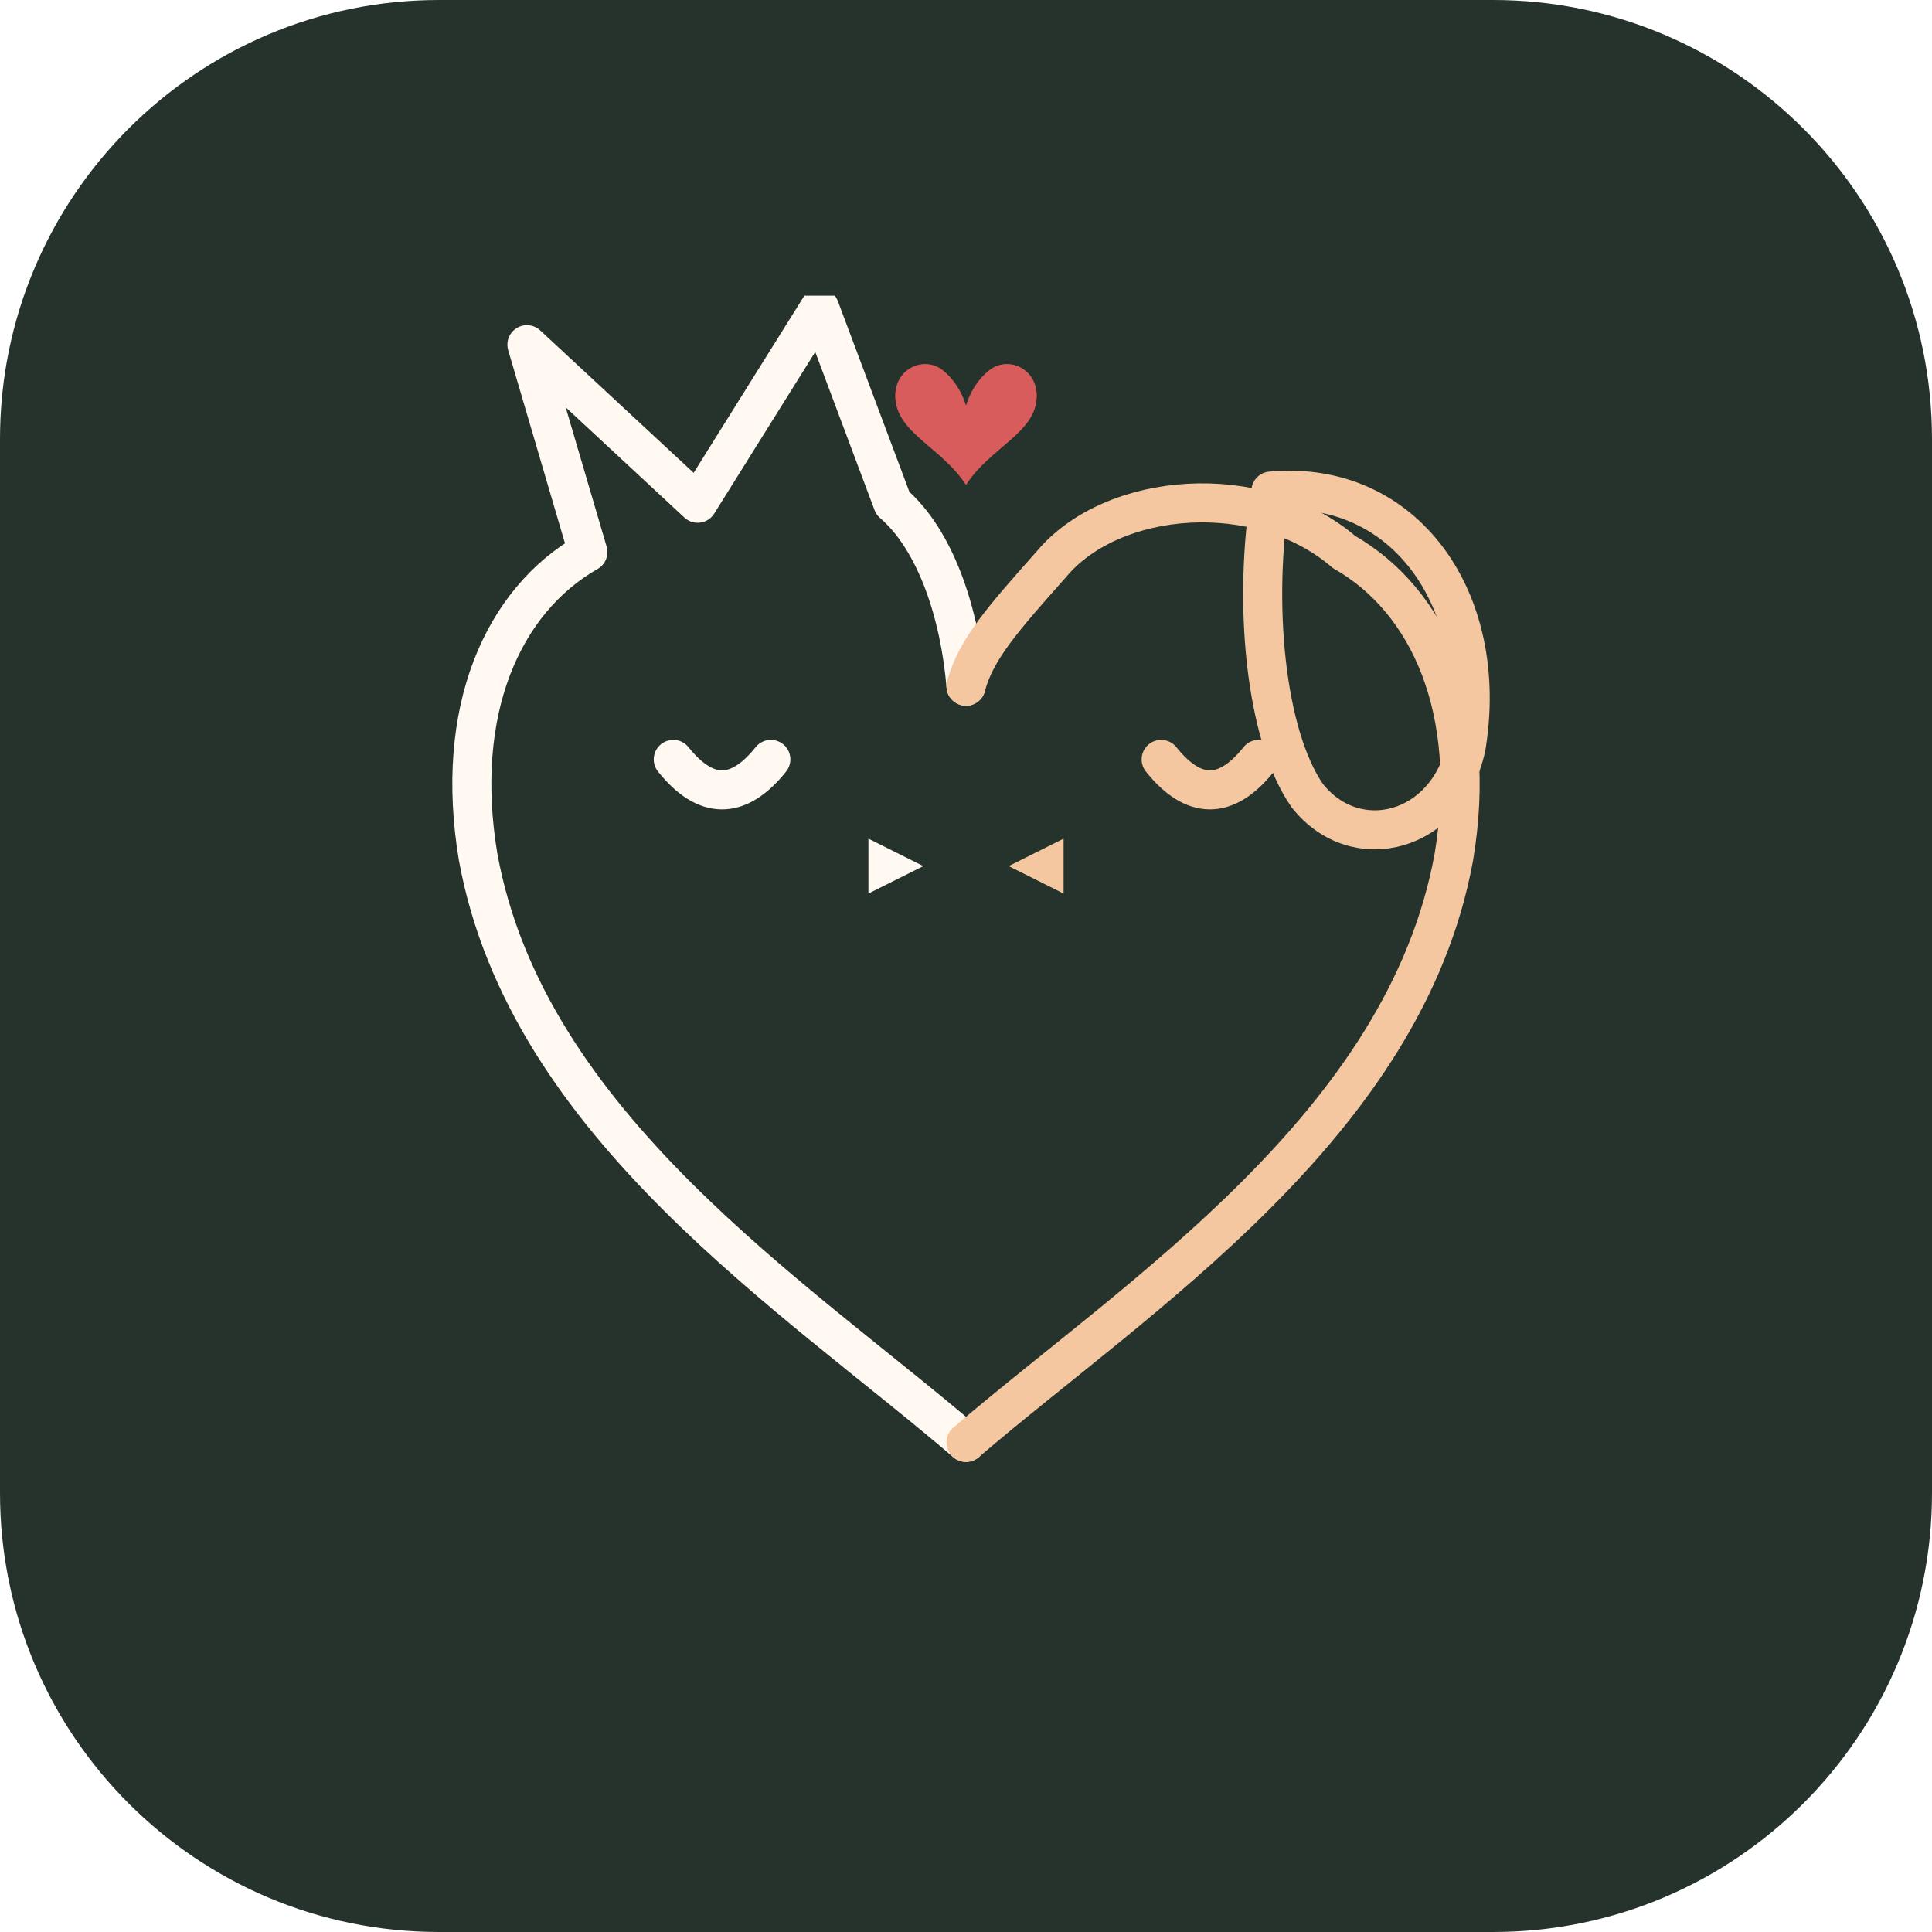
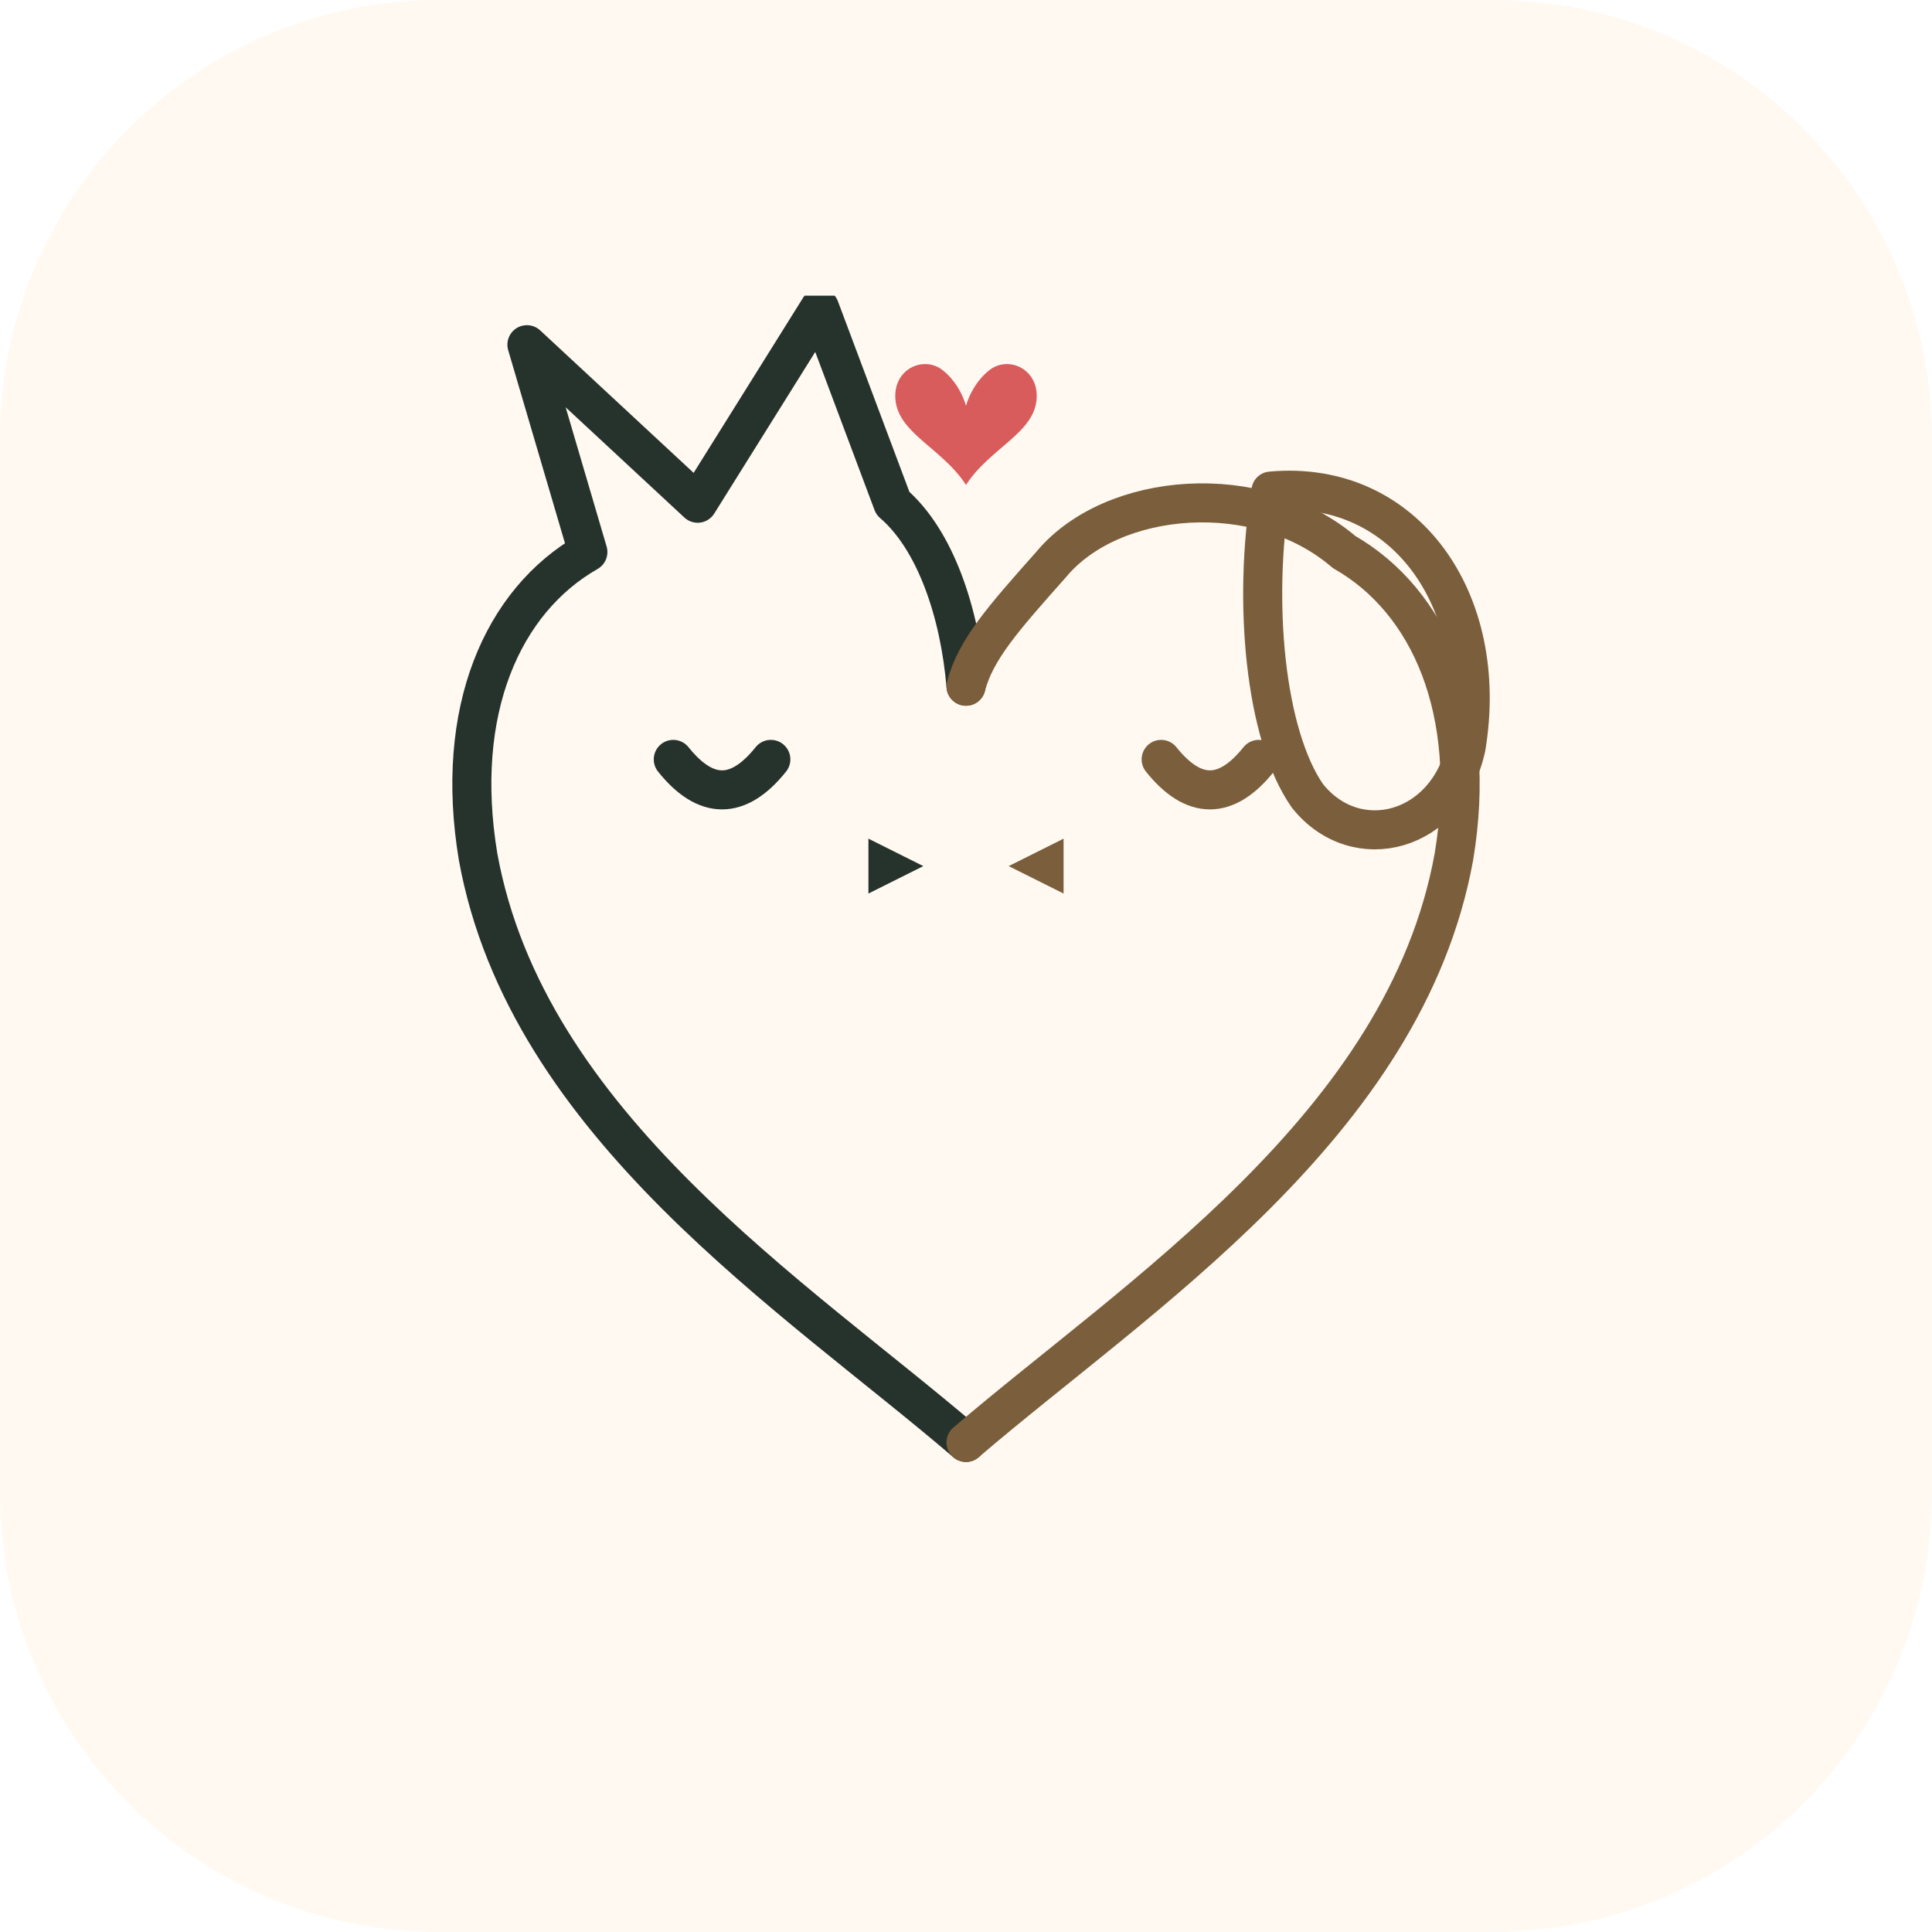
<svg xmlns="http://www.w3.org/2000/svg" viewBox="0 0 132 132">
-   <rect width="132" height="132" rx="30" fill="#26332C" />
+   <rect width="132" height="132" rx="30" fill="#FFF9F2" />
  <svg x="16.0" y="20.2" width="100.0" height="91.7" viewBox="0 0 120 110">
    <g fill="none" stroke-linecap="round" stroke-linejoin="round" stroke-width="3.2">
-       <path d="M60 94C46 82 24 68 20 46C18 34 22 25 29 21L24 4L38 17L48 1L54 17C57.5 20 59.5 26 60 32" stroke="#FFF9F2" />
-       <path d="M60 94C74 82 96 68 100 46C102 34 98 25 91 21C84 15 72 16 67 22C63 26.5 60.8 29 60 32" stroke="#F4C7A1" />
-       <path d="M85 16C96 15 103 25 101 37C99.5 44 92 46 88 41C84.5 36 83.5 25 85 16Z" stroke="#F4C7A1" />
-       <path d="M36 38Q40 43 44 38" stroke="#FFF9F2" />
-       <path d="M76 38Q80 43 84 38" stroke="#F4C7A1" />
+       <path d="M60 94C46 82 24 68 20 46C18 34 22 25 29 21L24 4L38 17L48 1L54 17C57.5 20 59.5 26 60 32" stroke="#26332C" />
+       <path d="M60 94C74 82 96 68 100 46C102 34 98 25 91 21C84 15 72 16 67 22C63 26.5 60.8 29 60 32" stroke="#7B5E3B" />
+       <path d="M85 16C96 15 103 25 101 37C99.5 44 92 46 88 41C84.5 36 83.5 25 85 16Z" stroke="#7B5E3B" />
+       <path d="M36 38Q40 43 44 38" stroke="#26332C" />
+       <path d="M76 38Q80 43 84 38" stroke="#7B5E3B" />
    </g>
-     <path d="M52 44.5L52 49L56.5 46.75Z" fill="#FFF9F2" />
-     <path d="M68 44.5L68 49L63.5 46.75Z" fill="#F4C7A1" />
+     <path d="M52 44.5L52 49L56.5 46.75Z" fill="#26332C" />
+     <path d="M68 44.5L68 49L63.5 46.75Z" fill="#7B5E3B" />
    <path d="M60 15.5C58 12.4 54.2 11.2 54.2 8.2C54.2 5.9 56.6 4.9 58.1 6.1C59.1 6.9 59.7 8 60 9C60.3 8 60.9 6.9 61.9 6.1C63.4 4.9 65.8 5.9 65.8 8.2C65.8 11.2 62 12.4 60 15.5Z" fill="#D95C5C" />
  </svg>
</svg>
